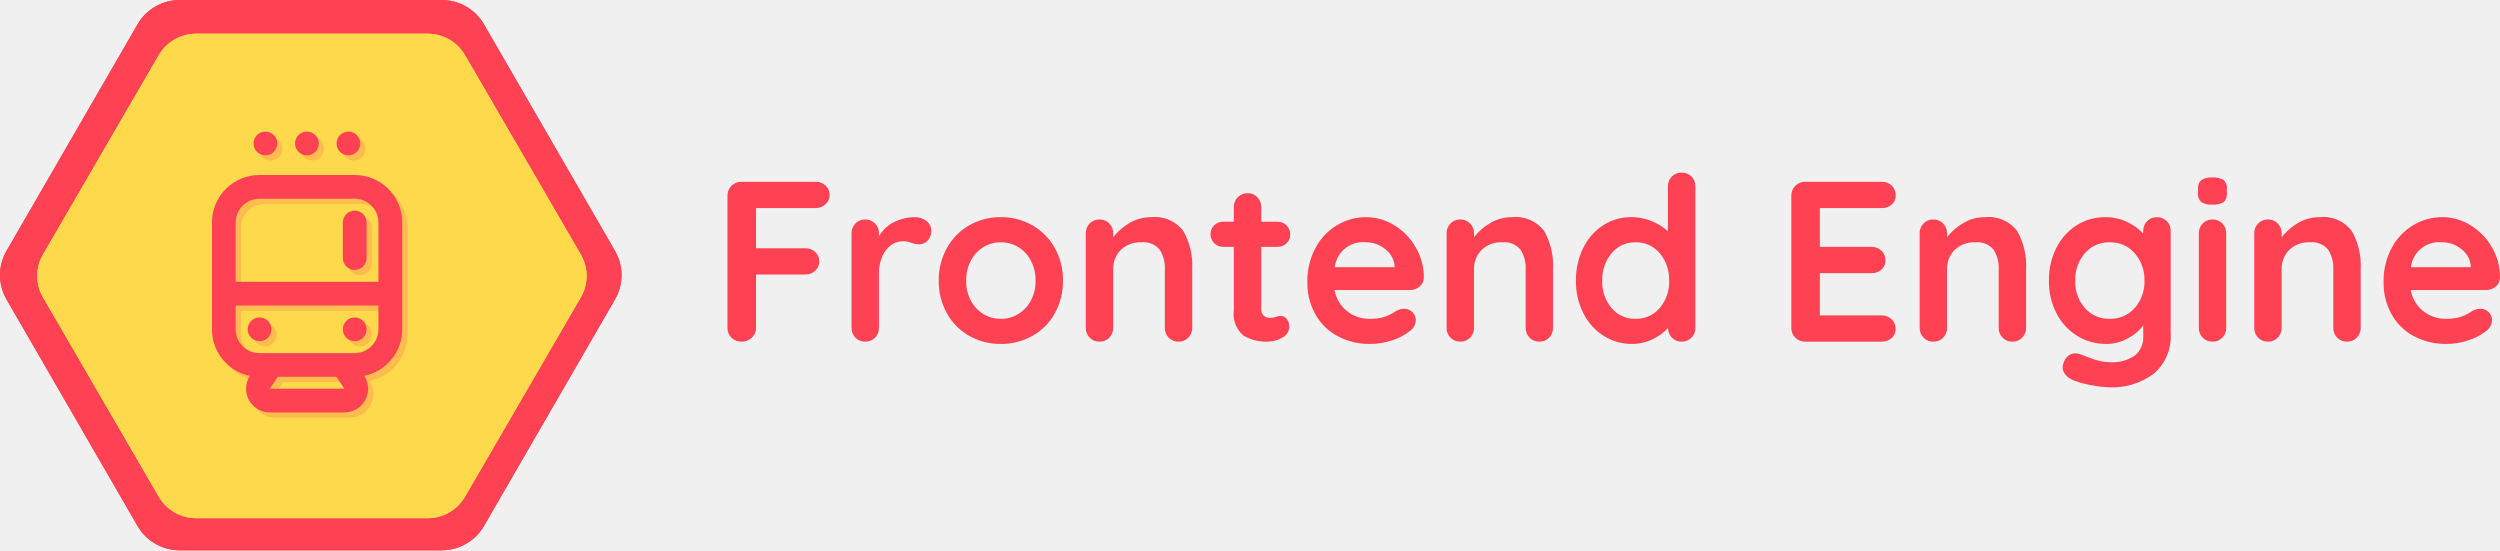
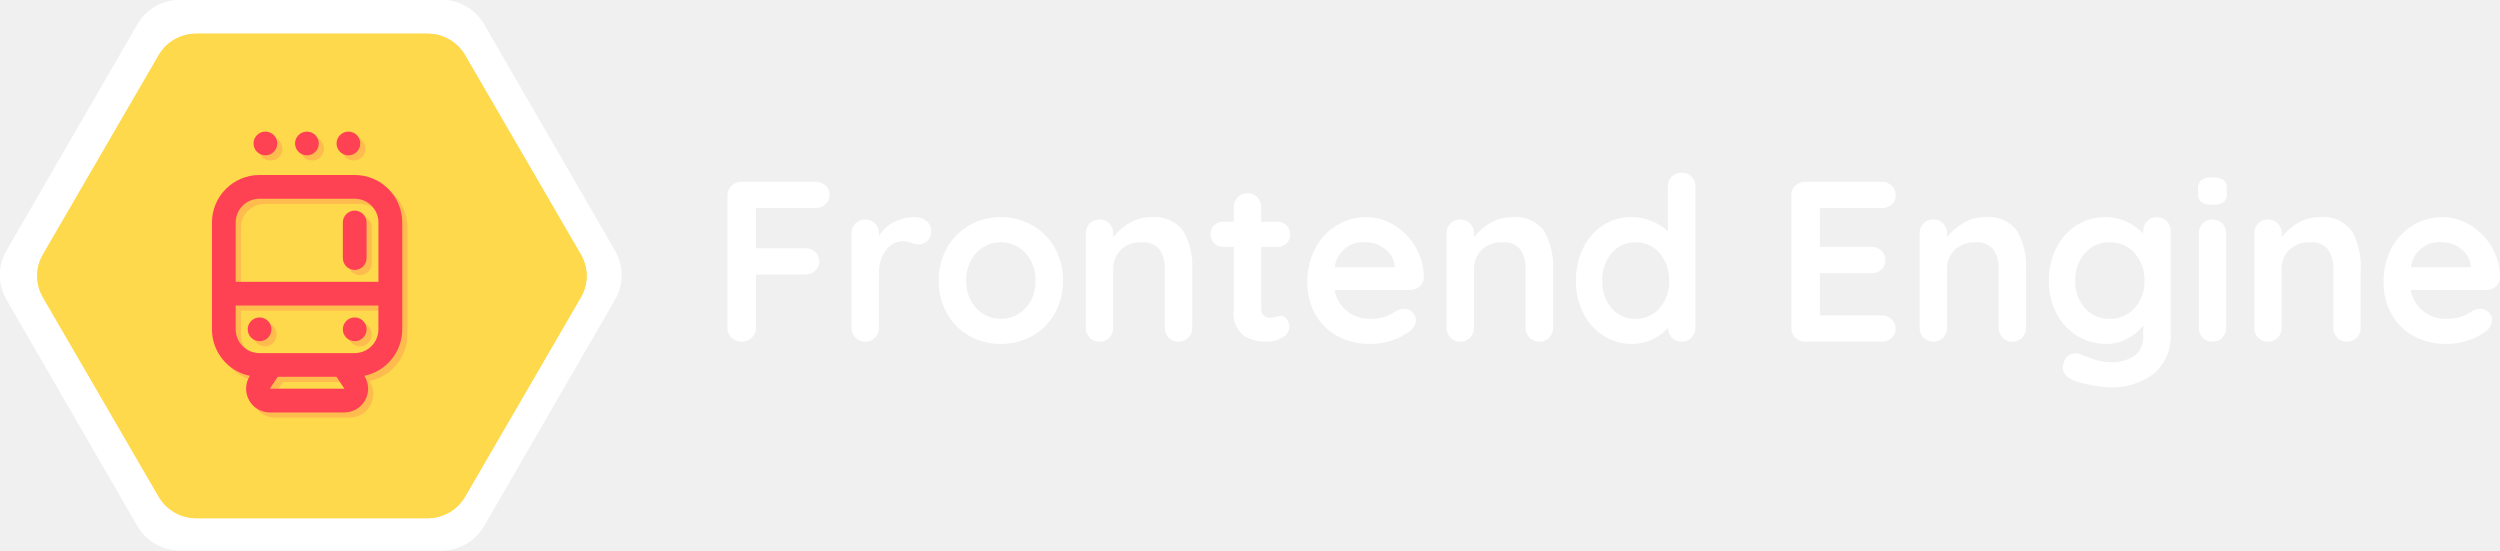
<svg xmlns="http://www.w3.org/2000/svg" width="231.687" height="51" viewBox="0 0 231.687 51">
  <defs>
-     <style>.a,.d,.e,.f{fill:#ff4154;}.b{fill:#ffd94c;}.c{opacity:0.19;}.d{mix-blend-mode:darken;isolation:isolate;}.e{fill-rule:evenodd;}.g,.h{stroke:none;}.h{fill:#ff4154;}</style>
+     <style>.a,.d,.e,.f{fill:#ff4154;}.b{fill:#ffd94c;}.c{opacity:0.19;}.d{mix-blend-mode:darken;isolation:isolate;}.e{fill-rule:evenodd;}.g{fill:#fff;}.h,.i{stroke:none;}.i{fill:#fff;}</style>
  </defs>
  <g class="a" transform="translate(-7.701)">
-     <path class="g" d="M 42.595 36 L 30.405 36 L 24.332 25.5 L 30.405 15 L 42.595 15 L 48.668 25.5 L 42.595 36 Z" />
-     <path class="h" d="M 24.367 0 L 48.633 0 C 50.251 0 51.746 0.86 52.553 2.257 L 64.696 23.251 C 65.501 24.643 65.501 26.357 64.696 27.749 L 52.553 48.743 C 51.746 50.14 50.251 51 48.633 51 L 24.367 51 C 22.749 51 21.254 50.14 20.447 48.743 L 8.304 27.749 C 7.499 26.357 7.499 24.643 8.304 23.251 L 20.447 2.257 C 21.254 0.86 22.749 0 24.367 0 Z" />
+     <path class="h" d="M 42.595 36 L 30.405 36 L 24.332 25.5 L 30.405 15 L 42.595 15 L 48.668 25.5 L 42.595 36 Z" />
+     <path class="i" d="M 24.367 0 L 48.633 0 C 50.251 0 51.746 0.86 52.553 2.257 L 64.696 23.251 C 65.501 24.643 65.501 26.357 64.696 27.749 L 52.553 48.743 C 51.746 50.14 50.251 51 48.633 51 L 24.367 51 C 22.749 51 21.254 50.14 20.447 48.743 L 8.304 27.749 C 7.499 26.357 7.499 24.643 8.304 23.251 L 20.447 2.257 C 21.254 0.86 22.749 0 24.367 0 Z" />
  </g>
  <g class="a" transform="translate(-7.701)">
-     <path class="g" d="M 42.595 36 L 30.405 36 L 24.332 25.5 L 30.405 15 L 42.595 15 L 48.668 25.5 L 42.595 36 Z" />
-     <path class="h" d="M 24.367 0 L 48.633 0 C 50.251 0 51.746 0.86 52.553 2.257 L 64.696 23.251 C 65.501 24.643 65.501 26.357 64.696 27.749 L 52.553 48.743 C 51.746 50.14 50.251 51 48.633 51 L 24.367 51 C 22.749 51 21.254 50.14 20.447 48.743 L 8.304 27.749 C 7.499 26.357 7.499 24.643 8.304 23.251 L 20.447 2.257 C 21.254 0.86 22.749 0 24.367 0 Z" />
+     <path class="h" d="M 42.595 36 L 30.405 36 L 24.332 25.5 L 30.405 15 L 42.595 15 L 48.668 25.5 L 42.595 36 Z" />
+     <path class="i" d="M 24.367 0 L 48.633 0 C 50.251 0 51.746 0.86 52.553 2.257 L 64.696 23.251 C 65.501 24.643 65.501 26.357 64.696 27.749 L 52.553 48.743 C 51.746 50.14 50.251 51 48.633 51 L 24.367 51 C 22.749 51 21.254 50.14 20.447 48.743 L 8.304 27.749 C 7.499 26.357 7.499 24.643 8.304 23.251 L 20.447 2.257 C 21.254 0.86 22.749 0 24.367 0 Z" />
  </g>
  <g transform="translate(3.447 3.123)">
    <path class="b" d="M43.885,0a4.005,4.005,0,0,1,3.465,1.987L58.085,20.468a3.937,3.937,0,0,1,0,3.959L47.351,42.909A4.005,4.005,0,0,1,43.885,44.9H22.434a4.005,4.005,0,0,1-3.465-1.987L8.234,24.427a3.938,3.938,0,0,1,0-3.959L18.968,1.987A4.005,4.005,0,0,1,22.434,0Z" transform="translate(-7.701 0)" />
    <path class="b" d="M43.885,0a4.005,4.005,0,0,1,3.465,1.987L58.085,20.468a3.937,3.937,0,0,1,0,3.959L47.351,42.909A4.005,4.005,0,0,1,43.885,44.9H22.434a4.005,4.005,0,0,1-3.465-1.987L8.234,24.427a3.938,3.938,0,0,1,0-3.959L18.968,1.987A4.005,4.005,0,0,1,22.434,0Z" transform="translate(-7.701 0)" />
  </g>
  <g transform="translate(19.643 12.196)">
    <g class="c" transform="translate(0.485 0.483)">
      <path class="d" d="M4.409,16.506h8.817a2.2,2.2,0,0,0,2.2-2.2V12.1H2.2v2.2A2.2,2.2,0,0,0,4.409,16.506Zm9.713,2.109a2.2,2.2,0,0,1-1.854,3.392h-6.9a2.2,2.2,0,0,1-1.854-3.392A4.4,4.4,0,0,1,0,14.3V4.4A4.405,4.405,0,0,1,4.409,0h8.817a4.405,4.405,0,0,1,4.409,4.4v9.9a4.4,4.4,0,0,1-3.512,4.31ZM15.43,9.9V4.4a2.2,2.2,0,0,0-2.2-2.2H4.409A2.2,2.2,0,0,0,2.2,4.4V9.9Zm-2.2-6.6a1.1,1.1,0,0,1,1.1,1.1V7.7a1.1,1.1,0,0,1-2.2,0V4.4A1.1,1.1,0,0,1,13.226,3.3Zm-8.817,12.1a1.1,1.1,0,1,1,1.1-1.1A1.1,1.1,0,0,1,4.409,15.405Zm8.817,0a1.1,1.1,0,1,1,1.1-1.1A1.1,1.1,0,0,1,13.226,15.405Zm-7.859,4.4h6.9l-.734-1.1H6.1l-.734,1.1Z" transform="translate(0 4.022)" />
      <path class="e" d="M4.1,10a1.1,1.1,0,1,0,1.1,1.1A1.1,1.1,0,0,0,4.1,10Zm3.847,0a1.1,1.1,0,1,0,1.1,1.1A1.1,1.1,0,0,0,7.946,10Zm3.847,0a1.1,1.1,0,1,0,1.1,1.1A1.1,1.1,0,0,0,11.794,10Z" transform="translate(0.853 -10)" />
    </g>
    <path class="f" d="M4.409,16.506h8.817a2.2,2.2,0,0,0,2.2-2.2V12.1H2.2v2.2A2.2,2.2,0,0,0,4.409,16.506Zm9.713,2.109a2.2,2.2,0,0,1-1.854,3.392h-6.9a2.2,2.2,0,0,1-1.854-3.392A4.4,4.4,0,0,1,0,14.3V4.4A4.405,4.405,0,0,1,4.409,0h8.817a4.405,4.405,0,0,1,4.409,4.4v9.9a4.4,4.4,0,0,1-3.512,4.31ZM15.43,9.9V4.4a2.2,2.2,0,0,0-2.2-2.2H4.409A2.2,2.2,0,0,0,2.2,4.4V9.9Zm-2.2-6.6a1.1,1.1,0,0,1,1.1,1.1V7.7a1.1,1.1,0,0,1-2.2,0V4.4A1.1,1.1,0,0,1,13.226,3.3Zm-8.817,12.1a1.1,1.1,0,1,1,1.1-1.1A1.1,1.1,0,0,1,4.409,15.405Zm8.817,0a1.1,1.1,0,1,1,1.1-1.1A1.1,1.1,0,0,1,13.226,15.405Zm-7.859,4.4h6.9l-.734-1.1H6.1l-.734,1.1Z" transform="translate(0 4.022)" />
    <path class="e" d="M4.1,10a1.1,1.1,0,1,0,1.1,1.1A1.1,1.1,0,0,0,4.1,10Zm3.847,0a1.1,1.1,0,1,0,1.1,1.1A1.1,1.1,0,0,0,7.946,10Zm3.847,0a1.1,1.1,0,1,0,1.1,1.1A1.1,1.1,0,0,0,11.794,10Z" transform="translate(0.853 -10)" />
  </g>
-   <path class="f" d="M4.746-17.439v3.725H9.318a1.29,1.29,0,0,1,.921.349,1.181,1.181,0,0,1,.37.9,1.12,1.12,0,0,1-.37.825,1.269,1.269,0,0,1-.921.36H4.746v4.932a1.216,1.216,0,0,1-.392.921,1.3,1.3,0,0,1-.921.37,1.324,1.324,0,0,1-.963-.36,1.241,1.241,0,0,1-.37-.931V-18.582a1.25,1.25,0,0,1,.37-.921,1.25,1.25,0,0,1,.921-.37H10.27a1.29,1.29,0,0,1,.921.349,1.181,1.181,0,0,1,.37.9,1.12,1.12,0,0,1-.37.825,1.269,1.269,0,0,1-.921.36Zm14.731.847a1.619,1.619,0,0,1,1.069.36,1.073,1.073,0,0,1,.434.847,1.311,1.311,0,0,1-.339.984,1.117,1.117,0,0,1-.8.328,2.112,2.112,0,0,1-.72-.148q-.063-.021-.286-.085a1.727,1.727,0,0,0-.476-.063,1.881,1.881,0,0,0-1.058.339,2.471,2.471,0,0,0-.836,1.027,3.78,3.78,0,0,0-.328,1.64v5.016a1.269,1.269,0,0,1-.36.921,1.215,1.215,0,0,1-.91.37,1.215,1.215,0,0,1-.91-.37,1.269,1.269,0,0,1-.36-.921V-15.09a1.269,1.269,0,0,1,.36-.921,1.215,1.215,0,0,1,.91-.37,1.215,1.215,0,0,1,.91.37,1.269,1.269,0,0,1,.36.921v.275a3.207,3.207,0,0,1,1.4-1.323A4.3,4.3,0,0,1,19.477-16.593Zm13.715,5.884a6.049,6.049,0,0,1-.762,3.037,5.383,5.383,0,0,1-2.085,2.085,5.855,5.855,0,0,1-2.91.741,5.838,5.838,0,0,1-2.921-.741A5.4,5.4,0,0,1,22.44-7.671a6.049,6.049,0,0,1-.762-3.037,6.049,6.049,0,0,1,.762-3.037,5.48,5.48,0,0,1,2.074-2.1,5.773,5.773,0,0,1,2.921-.751,5.79,5.79,0,0,1,2.91.751,5.458,5.458,0,0,1,2.085,2.1A6.049,6.049,0,0,1,33.193-10.709Zm-2.54,0a3.879,3.879,0,0,0-.434-1.852,3.193,3.193,0,0,0-1.164-1.259,3.054,3.054,0,0,0-1.619-.444,3.054,3.054,0,0,0-1.619.444,3.193,3.193,0,0,0-1.164,1.259,3.879,3.879,0,0,0-.434,1.852,3.817,3.817,0,0,0,.434,1.841,3.21,3.21,0,0,0,1.164,1.249,3.054,3.054,0,0,0,1.619.444,3.054,3.054,0,0,0,1.619-.444,3.21,3.21,0,0,0,1.164-1.249A3.817,3.817,0,0,0,30.653-10.709Zm10.71-5.884a3.277,3.277,0,0,1,2.984,1.281,6.509,6.509,0,0,1,.825,3.545v5.418a1.269,1.269,0,0,1-.36.921,1.215,1.215,0,0,1-.91.37,1.215,1.215,0,0,1-.91-.37,1.269,1.269,0,0,1-.36-.921v-5.418a3.049,3.049,0,0,0-.487-1.831,1.935,1.935,0,0,0-1.672-.667,2.581,2.581,0,0,0-1.926.709,2.444,2.444,0,0,0-.7,1.789v5.418a1.269,1.269,0,0,1-.36.921,1.215,1.215,0,0,1-.91.37,1.215,1.215,0,0,1-.91-.37,1.269,1.269,0,0,1-.36-.921V-15.09a1.269,1.269,0,0,1,.36-.921,1.215,1.215,0,0,1,.91-.37,1.215,1.215,0,0,1,.91.37,1.269,1.269,0,0,1,.36.921v.36a5.112,5.112,0,0,1,1.492-1.312A3.867,3.867,0,0,1,41.363-16.593ZM53.385-7.449a.7.7,0,0,1,.54.286,1.119,1.119,0,0,1,.243.751,1.131,1.131,0,0,1-.624.963,2.594,2.594,0,0,1-1.408.392,4.1,4.1,0,0,1-2.212-.561A2.616,2.616,0,0,1,49.025-8v-5.842h-.974a1.149,1.149,0,0,1-.847-.339,1.149,1.149,0,0,1-.339-.847,1.089,1.089,0,0,1,.339-.815,1.168,1.168,0,0,1,.847-.328h.974v-1.355a1.25,1.25,0,0,1,.37-.921,1.25,1.25,0,0,1,.921-.37,1.19,1.19,0,0,1,.889.37,1.269,1.269,0,0,1,.36.921v1.355h1.5a1.149,1.149,0,0,1,.847.339,1.149,1.149,0,0,1,.339.847,1.089,1.089,0,0,1-.339.815,1.168,1.168,0,0,1-.847.328h-1.5v5.736a.81.81,0,0,0,.233.646.939.939,0,0,0,.635.2,1.816,1.816,0,0,0,.466-.085A1.265,1.265,0,0,1,53.385-7.449Zm13.25-3.535a1.087,1.087,0,0,1-.4.825,1.346,1.346,0,0,1-.889.317H58.359a3.192,3.192,0,0,0,1.164,1.958,3.254,3.254,0,0,0,2.053.709,4.55,4.55,0,0,0,1.355-.159,3.528,3.528,0,0,0,.773-.339q.286-.18.392-.243a1.615,1.615,0,0,1,.72-.19,1.039,1.039,0,0,1,.762.317,1.015,1.015,0,0,1,.317.741A1.321,1.321,0,0,1,65.3-6.01a5.057,5.057,0,0,1-1.587.825,6.2,6.2,0,0,1-2.011.339,6.243,6.243,0,0,1-3.1-.741A5.171,5.171,0,0,1,56.56-7.629a5.956,5.956,0,0,1-.72-2.931,6.489,6.489,0,0,1,.762-3.2,5.41,5.41,0,0,1,2.011-2.106,5.2,5.2,0,0,1,2.667-.73,4.944,4.944,0,0,1,2.635.762,5.7,5.7,0,0,1,1.979,2.053A5.519,5.519,0,0,1,66.635-10.984ZM61.28-14.264a2.627,2.627,0,0,0-2.9,2.307h5.545v-.148a2.188,2.188,0,0,0-.868-1.524A2.747,2.747,0,0,0,61.28-14.264ZM74.8-16.593a3.277,3.277,0,0,1,2.984,1.281,6.509,6.509,0,0,1,.825,3.545v5.418a1.269,1.269,0,0,1-.36.921,1.215,1.215,0,0,1-.91.37,1.215,1.215,0,0,1-.91-.37,1.269,1.269,0,0,1-.36-.921v-5.418a3.049,3.049,0,0,0-.487-1.831,1.935,1.935,0,0,0-1.672-.667,2.581,2.581,0,0,0-1.926.709,2.444,2.444,0,0,0-.7,1.789v5.418a1.269,1.269,0,0,1-.36.921,1.215,1.215,0,0,1-.91.37,1.215,1.215,0,0,1-.91-.37,1.269,1.269,0,0,1-.36-.921V-15.09a1.269,1.269,0,0,1,.36-.921,1.215,1.215,0,0,1,.91-.37,1.215,1.215,0,0,1,.91.37,1.269,1.269,0,0,1,.36.921v.36a5.112,5.112,0,0,1,1.492-1.312A3.867,3.867,0,0,1,74.8-16.593ZM90.531-20.72a1.234,1.234,0,0,1,.91.36,1.26,1.26,0,0,1,.36.931v13.08a1.269,1.269,0,0,1-.36.921,1.215,1.215,0,0,1-.91.37,1.2,1.2,0,0,1-.9-.36,1.331,1.331,0,0,1-.37-.91A4.343,4.343,0,0,1,87.832-5.28a4.307,4.307,0,0,1-1.894.434A4.839,4.839,0,0,1,83.292-5.6a5.268,5.268,0,0,1-1.873-2.085,6.506,6.506,0,0,1-.688-3.027,6.655,6.655,0,0,1,.677-3.037,5.2,5.2,0,0,1,1.852-2.1,4.714,4.714,0,0,1,2.593-.751,4.9,4.9,0,0,1,1.9.37,5,5,0,0,1,1.5.942v-4.148a1.269,1.269,0,0,1,.36-.921A1.215,1.215,0,0,1,90.531-20.72ZM86.255-7.174A2.826,2.826,0,0,0,88.5-8.179a3.733,3.733,0,0,0,.868-2.529,3.774,3.774,0,0,0-.868-2.54,2.814,2.814,0,0,0-2.244-1.016,2.791,2.791,0,0,0-2.222,1.016,3.774,3.774,0,0,0-.868,2.54,3.762,3.762,0,0,0,.857,2.529A2.8,2.8,0,0,0,86.255-7.174Zm22.817-.317a1.25,1.25,0,0,1,.921.37,1.177,1.177,0,0,1,.37.857,1.123,1.123,0,0,1-.37.868,1.313,1.313,0,0,1-.921.339h-7.091a1.25,1.25,0,0,1-.921-.37,1.25,1.25,0,0,1-.37-.921V-18.582a1.25,1.25,0,0,1,.37-.921,1.25,1.25,0,0,1,.921-.37h7.091a1.29,1.29,0,0,1,.921.349,1.181,1.181,0,0,1,.37.9,1.106,1.106,0,0,1-.36.857,1.329,1.329,0,0,1-.931.328h-5.736v3.6h4.783a1.29,1.29,0,0,1,.921.349,1.181,1.181,0,0,1,.37.9,1.106,1.106,0,0,1-.36.857,1.329,1.329,0,0,1-.931.328h-4.783v3.916Zm9.567-9.1a3.277,3.277,0,0,1,2.984,1.281,6.509,6.509,0,0,1,.825,3.545v5.418a1.269,1.269,0,0,1-.36.921,1.215,1.215,0,0,1-.91.37,1.215,1.215,0,0,1-.91-.37,1.269,1.269,0,0,1-.36-.921v-5.418a3.049,3.049,0,0,0-.487-1.831,1.935,1.935,0,0,0-1.672-.667,2.581,2.581,0,0,0-1.926.709,2.444,2.444,0,0,0-.7,1.789v5.418a1.269,1.269,0,0,1-.36.921,1.215,1.215,0,0,1-.91.37,1.215,1.215,0,0,1-.91-.37,1.269,1.269,0,0,1-.36-.921V-15.09a1.269,1.269,0,0,1,.36-.921,1.215,1.215,0,0,1,.91-.37,1.215,1.215,0,0,1,.91.37,1.269,1.269,0,0,1,.36.921v.36a5.112,5.112,0,0,1,1.492-1.312A3.867,3.867,0,0,1,118.639-16.593Zm15.938,0a1.233,1.233,0,0,1,.91.36,1.26,1.26,0,0,1,.36.931v9.419a4.53,4.53,0,0,1-1.6,3.82A6.422,6.422,0,0,1,130.2-.824a9.94,9.94,0,0,1-1.746-.212,7.7,7.7,0,0,1-1.577-.423q-1.037-.444-1.037-1.228a1.087,1.087,0,0,1,.063-.339,1.312,1.312,0,0,1,.434-.709A1.051,1.051,0,0,1,127-3.978a1.263,1.263,0,0,1,.4.063q.085.021,1.048.392a4.918,4.918,0,0,0,1.746.37,3.674,3.674,0,0,0,2.339-.624,2.143,2.143,0,0,0,.773-1.767V-6.56A4.218,4.218,0,0,1,131.9-5.375a4.061,4.061,0,0,1-2.021.529,5.035,5.035,0,0,1-2.7-.751,5.263,5.263,0,0,1-1.916-2.085,6.425,6.425,0,0,1-.7-3.027,6.57,6.57,0,0,1,.688-3.037,5.224,5.224,0,0,1,1.884-2.1,4.892,4.892,0,0,1,2.656-.751,4.608,4.608,0,0,1,2.011.444,4.729,4.729,0,0,1,1.5,1.079V-15.3a1.269,1.269,0,0,1,.36-.921A1.215,1.215,0,0,1,134.577-16.593ZM130.2-7.174a2.968,2.968,0,0,0,2.318-1.005,3.652,3.652,0,0,0,.9-2.529,3.691,3.691,0,0,0-.9-2.54,2.954,2.954,0,0,0-2.318-1.016,2.922,2.922,0,0,0-2.307,1.016,3.718,3.718,0,0,0-.889,2.54,3.678,3.678,0,0,0,.889,2.529A2.936,2.936,0,0,0,130.2-7.174Zm10.795.825a1.269,1.269,0,0,1-.36.921,1.215,1.215,0,0,1-.91.37,1.215,1.215,0,0,1-.91-.37,1.269,1.269,0,0,1-.36-.921V-15.09a1.269,1.269,0,0,1,.36-.921,1.215,1.215,0,0,1,.91-.37,1.215,1.215,0,0,1,.91.37,1.269,1.269,0,0,1,.36.921ZM139.7-17.757a1.682,1.682,0,0,1-1.016-.233.994.994,0,0,1-.3-.825v-.4a.959.959,0,0,1,.317-.825,1.741,1.741,0,0,1,1.016-.233,1.728,1.728,0,0,1,1.037.233.994.994,0,0,1,.3.825v.4a.972.972,0,0,1-.307.836A1.848,1.848,0,0,1,139.7-17.757Zm9.948,1.164a3.277,3.277,0,0,1,2.984,1.281,6.509,6.509,0,0,1,.825,3.545v5.418a1.269,1.269,0,0,1-.36.921,1.215,1.215,0,0,1-.91.37,1.215,1.215,0,0,1-.91-.37,1.269,1.269,0,0,1-.36-.921v-5.418a3.049,3.049,0,0,0-.487-1.831,1.935,1.935,0,0,0-1.672-.667,2.581,2.581,0,0,0-1.926.709,2.444,2.444,0,0,0-.7,1.789v5.418a1.269,1.269,0,0,1-.36.921,1.215,1.215,0,0,1-.91.37,1.215,1.215,0,0,1-.91-.37,1.269,1.269,0,0,1-.36-.921V-15.09a1.269,1.269,0,0,1,.36-.921,1.215,1.215,0,0,1,.91-.37,1.215,1.215,0,0,1,.91.37,1.269,1.269,0,0,1,.36.921v.36a5.112,5.112,0,0,1,1.492-1.312A3.867,3.867,0,0,1,149.647-16.593Zm16.721,5.609a1.087,1.087,0,0,1-.4.825,1.346,1.346,0,0,1-.889.317h-6.985a3.192,3.192,0,0,0,1.164,1.958,3.255,3.255,0,0,0,2.053.709,4.55,4.55,0,0,0,1.355-.159,3.528,3.528,0,0,0,.773-.339q.286-.18.392-.243a1.615,1.615,0,0,1,.72-.19,1.039,1.039,0,0,1,.762.317,1.015,1.015,0,0,1,.317.741,1.321,1.321,0,0,1-.593,1.037,5.057,5.057,0,0,1-1.587.825,6.2,6.2,0,0,1-2.011.339,6.243,6.243,0,0,1-3.1-.741,5.171,5.171,0,0,1-2.042-2.043,5.956,5.956,0,0,1-.72-2.931,6.489,6.489,0,0,1,.762-3.2,5.41,5.41,0,0,1,2.011-2.106,5.2,5.2,0,0,1,2.667-.73,4.944,4.944,0,0,1,2.635.762,5.7,5.7,0,0,1,1.979,2.053A5.519,5.519,0,0,1,166.368-10.984Zm-5.355-3.281a2.627,2.627,0,0,0-2.9,2.307h5.545v-.148a2.188,2.188,0,0,0-.868-1.524A2.747,2.747,0,0,0,161.013-14.264Z" transform="translate(65.319 36.72)" />
+   <path class="g" d="M4.746-17.439v3.725H9.318a1.29,1.29,0,0,1,.921.349,1.181,1.181,0,0,1,.37.9,1.12,1.12,0,0,1-.37.825,1.269,1.269,0,0,1-.921.36H4.746v4.932a1.216,1.216,0,0,1-.392.921,1.3,1.3,0,0,1-.921.37,1.324,1.324,0,0,1-.963-.36,1.241,1.241,0,0,1-.37-.931V-18.582a1.25,1.25,0,0,1,.37-.921,1.25,1.25,0,0,1,.921-.37H10.27a1.29,1.29,0,0,1,.921.349,1.181,1.181,0,0,1,.37.9,1.12,1.12,0,0,1-.37.825,1.269,1.269,0,0,1-.921.36Zm14.731.847a1.619,1.619,0,0,1,1.069.36,1.073,1.073,0,0,1,.434.847,1.311,1.311,0,0,1-.339.984,1.117,1.117,0,0,1-.8.328,2.112,2.112,0,0,1-.72-.148q-.063-.021-.286-.085a1.727,1.727,0,0,0-.476-.063,1.881,1.881,0,0,0-1.058.339,2.471,2.471,0,0,0-.836,1.027,3.78,3.78,0,0,0-.328,1.64v5.016a1.269,1.269,0,0,1-.36.921,1.215,1.215,0,0,1-.91.37,1.215,1.215,0,0,1-.91-.37,1.269,1.269,0,0,1-.36-.921V-15.09a1.269,1.269,0,0,1,.36-.921,1.215,1.215,0,0,1,.91-.37,1.215,1.215,0,0,1,.91.37,1.269,1.269,0,0,1,.36.921v.275a3.207,3.207,0,0,1,1.4-1.323A4.3,4.3,0,0,1,19.477-16.593Zm13.715,5.884a6.049,6.049,0,0,1-.762,3.037,5.383,5.383,0,0,1-2.085,2.085,5.855,5.855,0,0,1-2.91.741,5.838,5.838,0,0,1-2.921-.741A5.4,5.4,0,0,1,22.44-7.671a6.049,6.049,0,0,1-.762-3.037,6.049,6.049,0,0,1,.762-3.037,5.48,5.48,0,0,1,2.074-2.1,5.773,5.773,0,0,1,2.921-.751,5.79,5.79,0,0,1,2.91.751,5.458,5.458,0,0,1,2.085,2.1A6.049,6.049,0,0,1,33.193-10.709Zm-2.54,0a3.879,3.879,0,0,0-.434-1.852,3.193,3.193,0,0,0-1.164-1.259,3.054,3.054,0,0,0-1.619-.444,3.054,3.054,0,0,0-1.619.444,3.193,3.193,0,0,0-1.164,1.259,3.879,3.879,0,0,0-.434,1.852,3.817,3.817,0,0,0,.434,1.841,3.21,3.21,0,0,0,1.164,1.249,3.054,3.054,0,0,0,1.619.444,3.054,3.054,0,0,0,1.619-.444,3.21,3.21,0,0,0,1.164-1.249A3.817,3.817,0,0,0,30.653-10.709Zm10.71-5.884a3.277,3.277,0,0,1,2.984,1.281,6.509,6.509,0,0,1,.825,3.545v5.418a1.269,1.269,0,0,1-.36.921,1.215,1.215,0,0,1-.91.37,1.215,1.215,0,0,1-.91-.37,1.269,1.269,0,0,1-.36-.921v-5.418a3.049,3.049,0,0,0-.487-1.831,1.935,1.935,0,0,0-1.672-.667,2.581,2.581,0,0,0-1.926.709,2.444,2.444,0,0,0-.7,1.789v5.418a1.269,1.269,0,0,1-.36.921,1.215,1.215,0,0,1-.91.37,1.215,1.215,0,0,1-.91-.37,1.269,1.269,0,0,1-.36-.921V-15.09a1.269,1.269,0,0,1,.36-.921,1.215,1.215,0,0,1,.91-.37,1.215,1.215,0,0,1,.91.37,1.269,1.269,0,0,1,.36.921v.36a5.112,5.112,0,0,1,1.492-1.312A3.867,3.867,0,0,1,41.363-16.593ZM53.385-7.449a.7.7,0,0,1,.54.286,1.119,1.119,0,0,1,.243.751,1.131,1.131,0,0,1-.624.963,2.594,2.594,0,0,1-1.408.392,4.1,4.1,0,0,1-2.212-.561A2.616,2.616,0,0,1,49.025-8v-5.842h-.974a1.149,1.149,0,0,1-.847-.339,1.149,1.149,0,0,1-.339-.847,1.089,1.089,0,0,1,.339-.815,1.168,1.168,0,0,1,.847-.328h.974v-1.355a1.25,1.25,0,0,1,.37-.921,1.25,1.25,0,0,1,.921-.37,1.19,1.19,0,0,1,.889.37,1.269,1.269,0,0,1,.36.921v1.355h1.5a1.149,1.149,0,0,1,.847.339,1.149,1.149,0,0,1,.339.847,1.089,1.089,0,0,1-.339.815,1.168,1.168,0,0,1-.847.328h-1.5v5.736a.81.81,0,0,0,.233.646.939.939,0,0,0,.635.2,1.816,1.816,0,0,0,.466-.085A1.265,1.265,0,0,1,53.385-7.449Zm13.25-3.535a1.087,1.087,0,0,1-.4.825,1.346,1.346,0,0,1-.889.317H58.359a3.192,3.192,0,0,0,1.164,1.958,3.254,3.254,0,0,0,2.053.709,4.55,4.55,0,0,0,1.355-.159,3.528,3.528,0,0,0,.773-.339q.286-.18.392-.243a1.615,1.615,0,0,1,.72-.19,1.039,1.039,0,0,1,.762.317,1.015,1.015,0,0,1,.317.741A1.321,1.321,0,0,1,65.3-6.01a5.057,5.057,0,0,1-1.587.825,6.2,6.2,0,0,1-2.011.339,6.243,6.243,0,0,1-3.1-.741A5.171,5.171,0,0,1,56.56-7.629a5.956,5.956,0,0,1-.72-2.931,6.489,6.489,0,0,1,.762-3.2,5.41,5.41,0,0,1,2.011-2.106,5.2,5.2,0,0,1,2.667-.73,4.944,4.944,0,0,1,2.635.762,5.7,5.7,0,0,1,1.979,2.053A5.519,5.519,0,0,1,66.635-10.984ZM61.28-14.264a2.627,2.627,0,0,0-2.9,2.307h5.545v-.148a2.188,2.188,0,0,0-.868-1.524A2.747,2.747,0,0,0,61.28-14.264ZM74.8-16.593a3.277,3.277,0,0,1,2.984,1.281,6.509,6.509,0,0,1,.825,3.545v5.418a1.269,1.269,0,0,1-.36.921,1.215,1.215,0,0,1-.91.37,1.215,1.215,0,0,1-.91-.37,1.269,1.269,0,0,1-.36-.921v-5.418a3.049,3.049,0,0,0-.487-1.831,1.935,1.935,0,0,0-1.672-.667,2.581,2.581,0,0,0-1.926.709,2.444,2.444,0,0,0-.7,1.789v5.418a1.269,1.269,0,0,1-.36.921,1.215,1.215,0,0,1-.91.37,1.215,1.215,0,0,1-.91-.37,1.269,1.269,0,0,1-.36-.921V-15.09a1.269,1.269,0,0,1,.36-.921,1.215,1.215,0,0,1,.91-.37,1.215,1.215,0,0,1,.91.37,1.269,1.269,0,0,1,.36.921v.36a5.112,5.112,0,0,1,1.492-1.312A3.867,3.867,0,0,1,74.8-16.593ZM90.531-20.72a1.234,1.234,0,0,1,.91.36,1.26,1.26,0,0,1,.36.931v13.08a1.269,1.269,0,0,1-.36.921,1.215,1.215,0,0,1-.91.37,1.2,1.2,0,0,1-.9-.36,1.331,1.331,0,0,1-.37-.91A4.343,4.343,0,0,1,87.832-5.28a4.307,4.307,0,0,1-1.894.434A4.839,4.839,0,0,1,83.292-5.6a5.268,5.268,0,0,1-1.873-2.085,6.506,6.506,0,0,1-.688-3.027,6.655,6.655,0,0,1,.677-3.037,5.2,5.2,0,0,1,1.852-2.1,4.714,4.714,0,0,1,2.593-.751,4.9,4.9,0,0,1,1.9.37,5,5,0,0,1,1.5.942v-4.148a1.269,1.269,0,0,1,.36-.921A1.215,1.215,0,0,1,90.531-20.72ZM86.255-7.174A2.826,2.826,0,0,0,88.5-8.179a3.733,3.733,0,0,0,.868-2.529,3.774,3.774,0,0,0-.868-2.54,2.814,2.814,0,0,0-2.244-1.016,2.791,2.791,0,0,0-2.222,1.016,3.774,3.774,0,0,0-.868,2.54,3.762,3.762,0,0,0,.857,2.529A2.8,2.8,0,0,0,86.255-7.174Zm22.817-.317a1.25,1.25,0,0,1,.921.37,1.177,1.177,0,0,1,.37.857,1.123,1.123,0,0,1-.37.868,1.313,1.313,0,0,1-.921.339h-7.091a1.25,1.25,0,0,1-.921-.37,1.25,1.25,0,0,1-.37-.921V-18.582a1.25,1.25,0,0,1,.37-.921,1.25,1.25,0,0,1,.921-.37h7.091a1.29,1.29,0,0,1,.921.349,1.181,1.181,0,0,1,.37.9,1.106,1.106,0,0,1-.36.857,1.329,1.329,0,0,1-.931.328h-5.736v3.6h4.783a1.29,1.29,0,0,1,.921.349,1.181,1.181,0,0,1,.37.9,1.106,1.106,0,0,1-.36.857,1.329,1.329,0,0,1-.931.328h-4.783v3.916Zm9.567-9.1a3.277,3.277,0,0,1,2.984,1.281,6.509,6.509,0,0,1,.825,3.545v5.418a1.269,1.269,0,0,1-.36.921,1.215,1.215,0,0,1-.91.37,1.215,1.215,0,0,1-.91-.37,1.269,1.269,0,0,1-.36-.921v-5.418a3.049,3.049,0,0,0-.487-1.831,1.935,1.935,0,0,0-1.672-.667,2.581,2.581,0,0,0-1.926.709,2.444,2.444,0,0,0-.7,1.789v5.418a1.269,1.269,0,0,1-.36.921,1.215,1.215,0,0,1-.91.37,1.215,1.215,0,0,1-.91-.37,1.269,1.269,0,0,1-.36-.921V-15.09a1.269,1.269,0,0,1,.36-.921,1.215,1.215,0,0,1,.91-.37,1.215,1.215,0,0,1,.91.37,1.269,1.269,0,0,1,.36.921v.36a5.112,5.112,0,0,1,1.492-1.312A3.867,3.867,0,0,1,118.639-16.593Zm15.938,0a1.233,1.233,0,0,1,.91.36,1.26,1.26,0,0,1,.36.931v9.419a4.53,4.53,0,0,1-1.6,3.82A6.422,6.422,0,0,1,130.2-.824a9.94,9.94,0,0,1-1.746-.212,7.7,7.7,0,0,1-1.577-.423q-1.037-.444-1.037-1.228a1.087,1.087,0,0,1,.063-.339,1.312,1.312,0,0,1,.434-.709A1.051,1.051,0,0,1,127-3.978a1.263,1.263,0,0,1,.4.063q.085.021,1.048.392a4.918,4.918,0,0,0,1.746.37,3.674,3.674,0,0,0,2.339-.624,2.143,2.143,0,0,0,.773-1.767V-6.56A4.218,4.218,0,0,1,131.9-5.375a4.061,4.061,0,0,1-2.021.529,5.035,5.035,0,0,1-2.7-.751,5.263,5.263,0,0,1-1.916-2.085,6.425,6.425,0,0,1-.7-3.027,6.57,6.57,0,0,1,.688-3.037,5.224,5.224,0,0,1,1.884-2.1,4.892,4.892,0,0,1,2.656-.751,4.608,4.608,0,0,1,2.011.444,4.729,4.729,0,0,1,1.5,1.079V-15.3a1.269,1.269,0,0,1,.36-.921A1.215,1.215,0,0,1,134.577-16.593ZM130.2-7.174a2.968,2.968,0,0,0,2.318-1.005,3.652,3.652,0,0,0,.9-2.529,3.691,3.691,0,0,0-.9-2.54,2.954,2.954,0,0,0-2.318-1.016,2.922,2.922,0,0,0-2.307,1.016,3.718,3.718,0,0,0-.889,2.54,3.678,3.678,0,0,0,.889,2.529A2.936,2.936,0,0,0,130.2-7.174Zm10.795.825a1.269,1.269,0,0,1-.36.921,1.215,1.215,0,0,1-.91.37,1.215,1.215,0,0,1-.91-.37,1.269,1.269,0,0,1-.36-.921V-15.09a1.269,1.269,0,0,1,.36-.921,1.215,1.215,0,0,1,.91-.37,1.215,1.215,0,0,1,.91.37,1.269,1.269,0,0,1,.36.921ZM139.7-17.757a1.682,1.682,0,0,1-1.016-.233.994.994,0,0,1-.3-.825v-.4a.959.959,0,0,1,.317-.825,1.741,1.741,0,0,1,1.016-.233,1.728,1.728,0,0,1,1.037.233.994.994,0,0,1,.3.825v.4a.972.972,0,0,1-.307.836A1.848,1.848,0,0,1,139.7-17.757Zm9.948,1.164a3.277,3.277,0,0,1,2.984,1.281,6.509,6.509,0,0,1,.825,3.545v5.418a1.269,1.269,0,0,1-.36.921,1.215,1.215,0,0,1-.91.37,1.215,1.215,0,0,1-.91-.37,1.269,1.269,0,0,1-.36-.921v-5.418a3.049,3.049,0,0,0-.487-1.831,1.935,1.935,0,0,0-1.672-.667,2.581,2.581,0,0,0-1.926.709,2.444,2.444,0,0,0-.7,1.789v5.418a1.269,1.269,0,0,1-.36.921,1.215,1.215,0,0,1-.91.37,1.215,1.215,0,0,1-.91-.37,1.269,1.269,0,0,1-.36-.921V-15.09a1.269,1.269,0,0,1,.36-.921,1.215,1.215,0,0,1,.91-.37,1.215,1.215,0,0,1,.91.37,1.269,1.269,0,0,1,.36.921v.36a5.112,5.112,0,0,1,1.492-1.312A3.867,3.867,0,0,1,149.647-16.593Zm16.721,5.609a1.087,1.087,0,0,1-.4.825,1.346,1.346,0,0,1-.889.317h-6.985a3.192,3.192,0,0,0,1.164,1.958,3.255,3.255,0,0,0,2.053.709,4.55,4.55,0,0,0,1.355-.159,3.528,3.528,0,0,0,.773-.339q.286-.18.392-.243a1.615,1.615,0,0,1,.72-.19,1.039,1.039,0,0,1,.762.317,1.015,1.015,0,0,1,.317.741,1.321,1.321,0,0,1-.593,1.037,5.057,5.057,0,0,1-1.587.825,6.2,6.2,0,0,1-2.011.339,6.243,6.243,0,0,1-3.1-.741,5.171,5.171,0,0,1-2.042-2.043,5.956,5.956,0,0,1-.72-2.931,6.489,6.489,0,0,1,.762-3.2,5.41,5.41,0,0,1,2.011-2.106,5.2,5.2,0,0,1,2.667-.73,4.944,4.944,0,0,1,2.635.762,5.7,5.7,0,0,1,1.979,2.053A5.519,5.519,0,0,1,166.368-10.984Zm-5.355-3.281a2.627,2.627,0,0,0-2.9,2.307h5.545v-.148a2.188,2.188,0,0,0-.868-1.524A2.747,2.747,0,0,0,161.013-14.264Z" transform="translate(65.319 36.72)" />
</svg>
